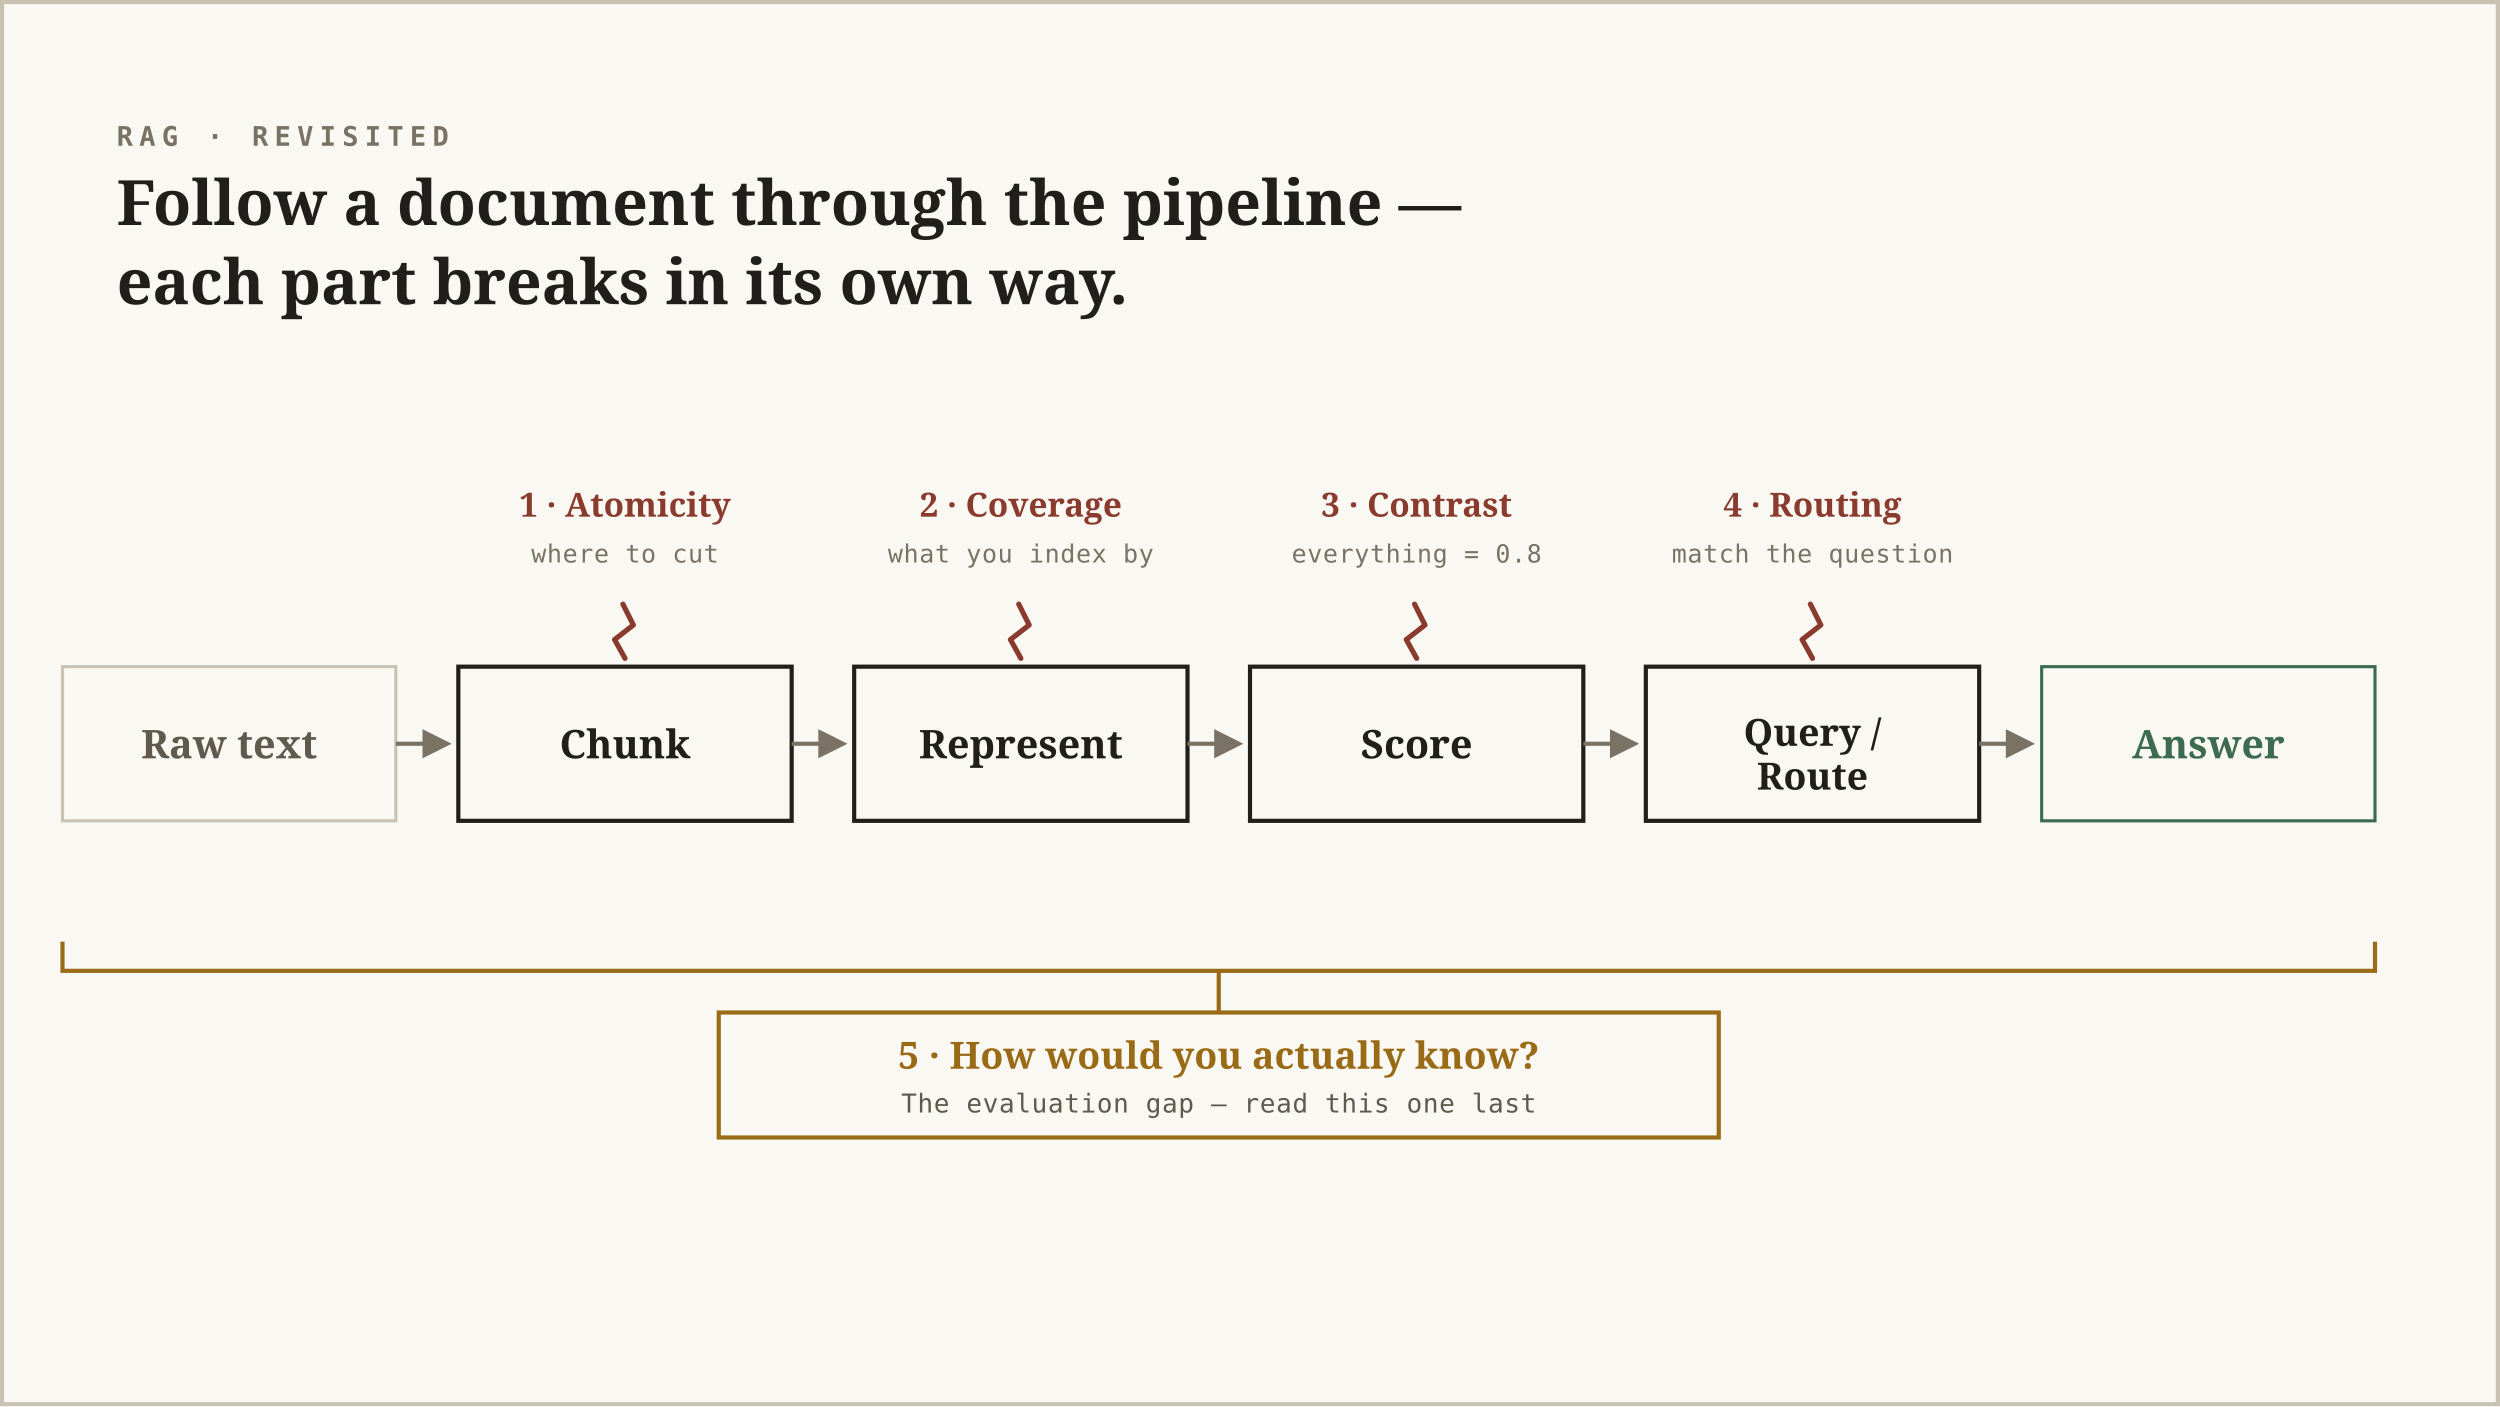
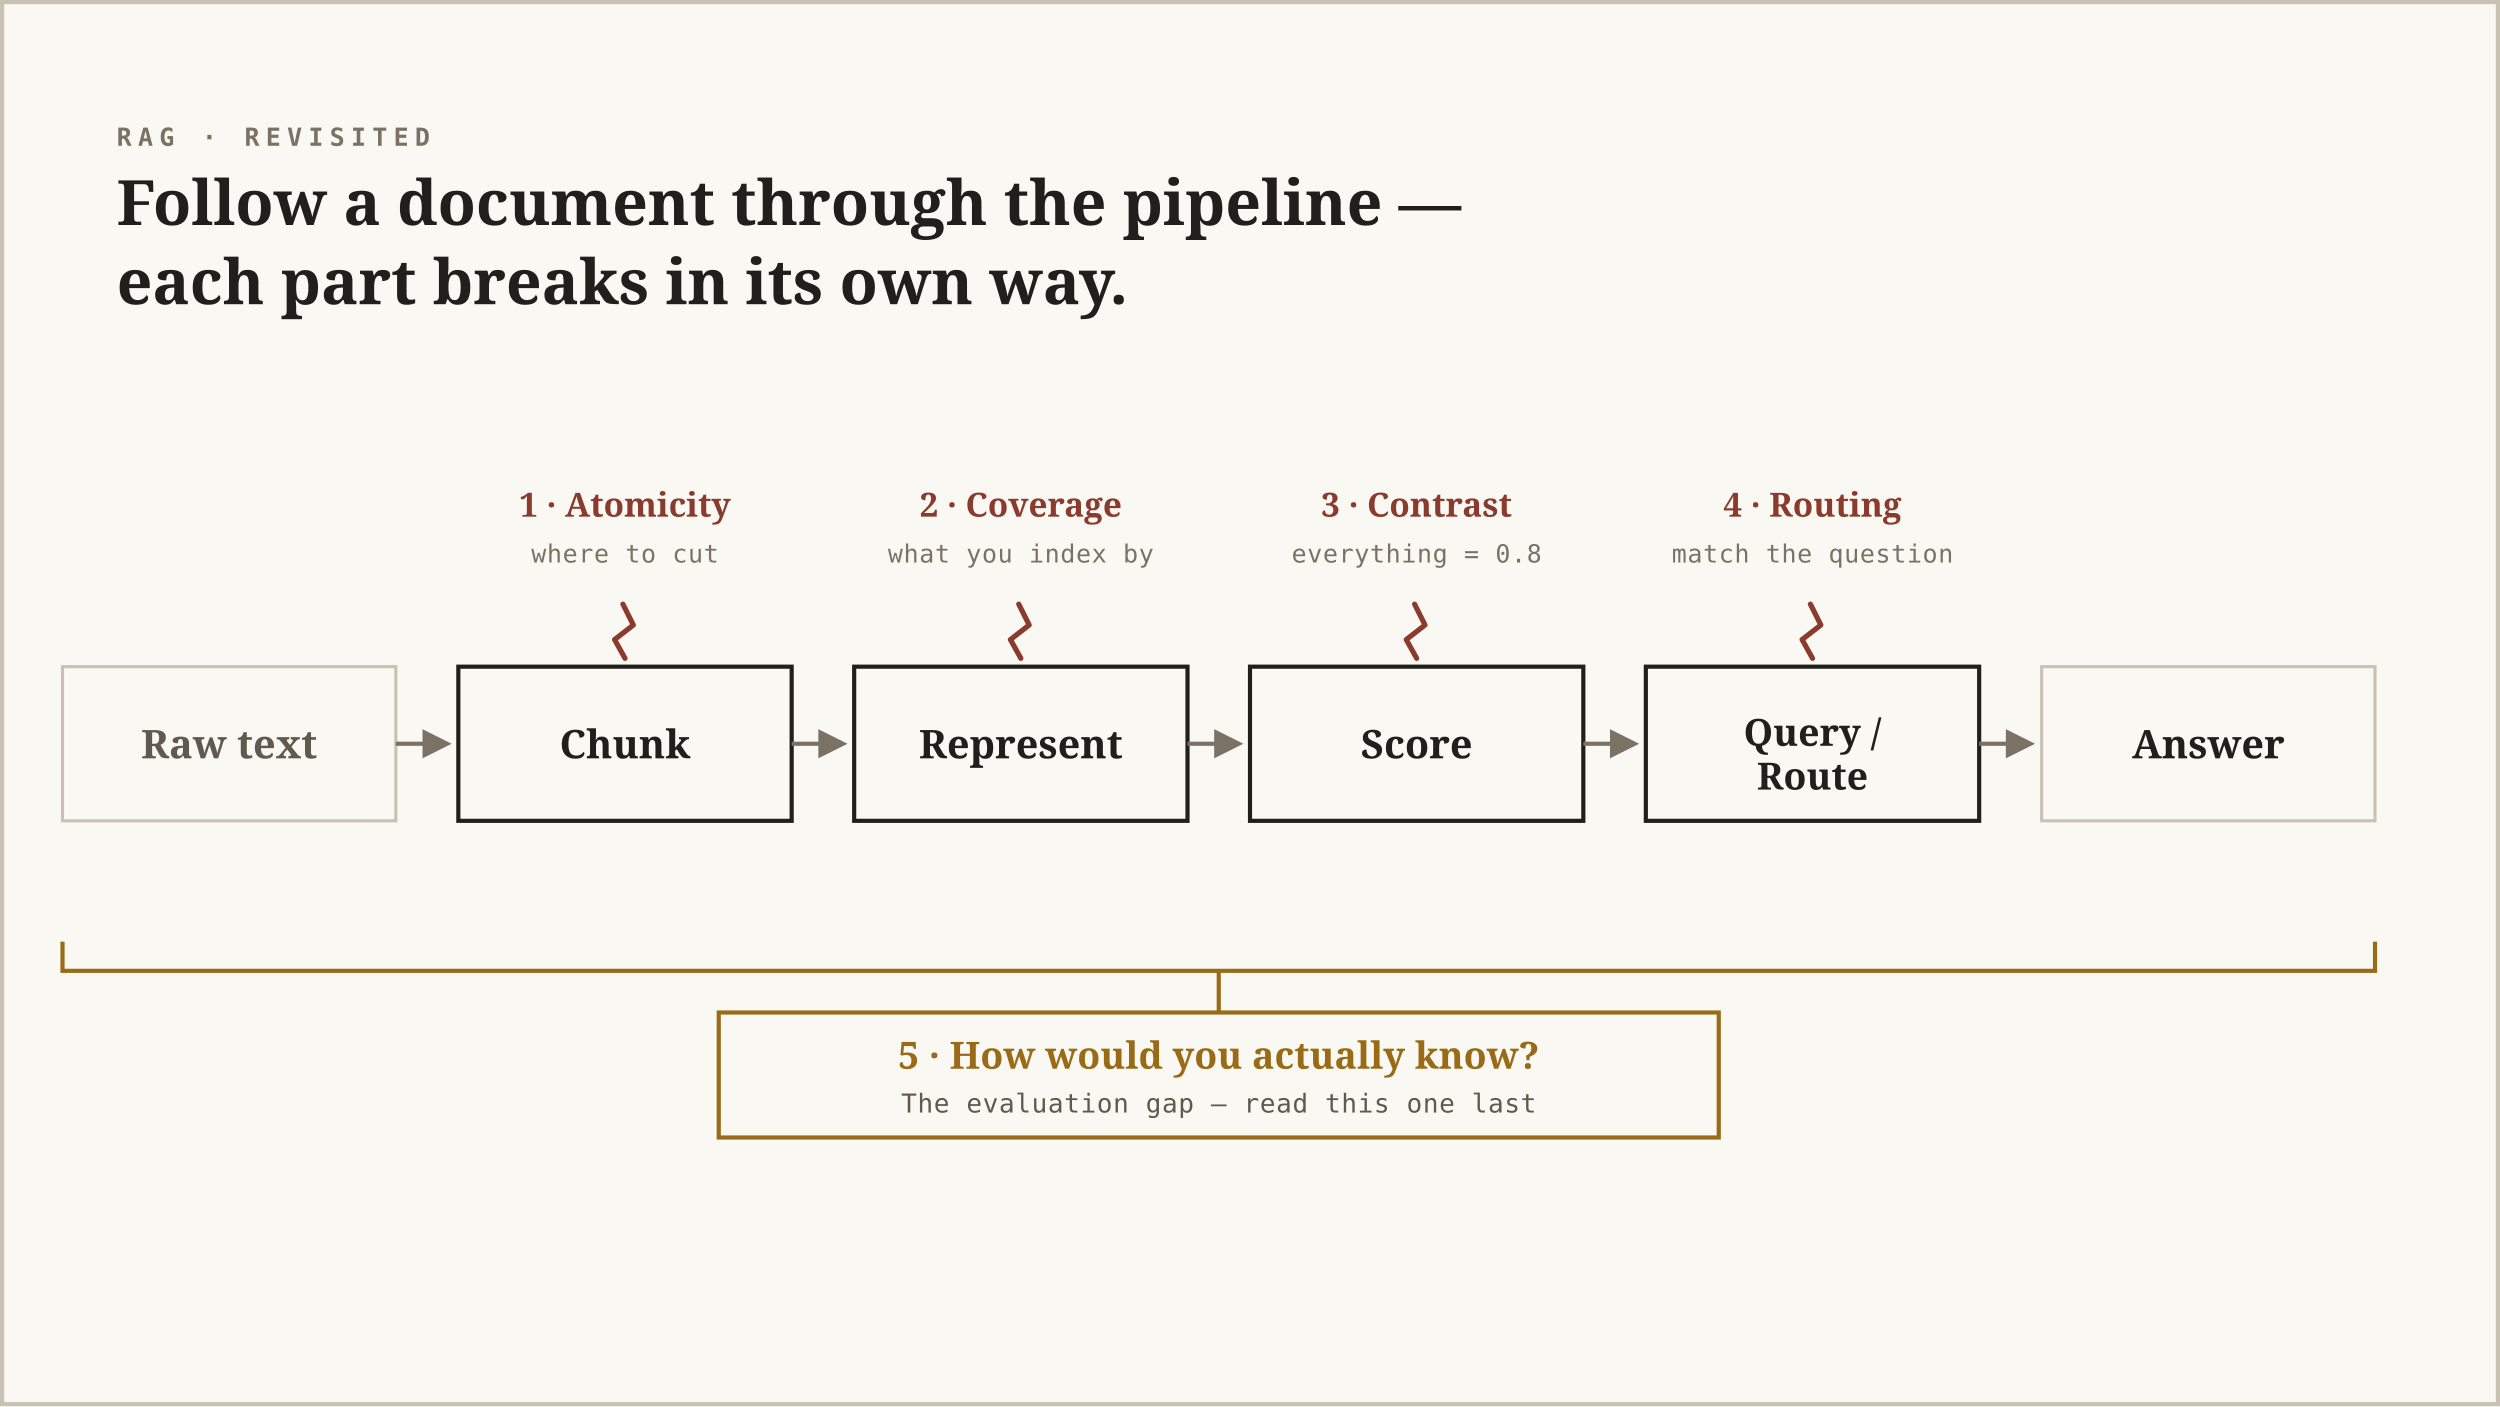
<svg xmlns="http://www.w3.org/2000/svg" viewBox="0 0 1200 675" width="1200" height="675" font-family="Georgia, serif">
  <defs>
    <marker id="pm-arrow" viewBox="0 0 10 10" refX="8" refY="5" markerWidth="7" markerHeight="7" orient="auto-start-reverse">
      <path d="M0,0 L10,5 L0,10 z" fill="#7a7365" />
    </marker>
  </defs>
  <rect x="1" y="1" width="1198" height="673" rx="0" fill="#faf8f3" stroke="#c9c2b2" stroke-width="2" />
-   <text x="56" y="70" fill="#7a7365" font-family="Menlo, monospace" font-size="13" font-weight="700" letter-spacing="3">RAG · REVISITED</text>
+   <text x="56" y="70" fill="#7a7365" font-family="Menlo, monospace" font-size="12" font-weight="700" letter-spacing="3">RAG · REVISITED</text>
  <text x="56" y="108" fill="#211f1b" font-size="30" font-weight="700">Follow a document through the pipeline —</text>
  <text x="56" y="146" fill="#211f1b" font-size="30" font-weight="700">each part breaks in its own way.</text>
  <g>
    <rect x="30" y="320" width="160" height="74" rx="0" fill="#faf8f3" stroke="#c9c2b2" stroke-width="1.5" />
    <text x="110" y="364" text-anchor="middle" fill="#5f594e" font-size="19" font-weight="600">Raw text</text>
-     <rect x="980" y="320" width="160" height="74" rx="0" fill="#faf8f3" stroke="#3d6b4f" stroke-width="1.5" />
-     <text x="1060" y="364" text-anchor="middle" fill="#3d6b4f" font-size="19" font-weight="700">Answer</text>
+     <rect x="980" y="320" width="160" height="74" rx="0" fill="#faf8f3" stroke="#c9c2b2" stroke-width="1.5" />
+     <text x="1060" y="364" text-anchor="middle" fill="#211f1b" font-size="19" font-weight="700">Answer</text>
    <rect x="220" y="320" width="160" height="74" rx="0" fill="#faf8f3" stroke="#211f1b" stroke-width="2" />
    <text x="300" y="364" text-anchor="middle" fill="#211f1b" font-size="19" font-weight="700">Chunk</text>
    <rect x="410" y="320" width="160" height="74" rx="0" fill="#faf8f3" stroke="#211f1b" stroke-width="2" />
    <text x="490" y="364" text-anchor="middle" fill="#211f1b" font-size="19" font-weight="700">Represent</text>
    <rect x="600" y="320" width="160" height="74" rx="0" fill="#faf8f3" stroke="#211f1b" stroke-width="2" />
    <text x="680" y="364" text-anchor="middle" fill="#211f1b" font-size="19" font-weight="700">Score</text>
    <rect x="790" y="320" width="160" height="74" rx="0" fill="#faf8f3" stroke="#211f1b" stroke-width="2" />
    <text x="870" y="358" text-anchor="middle" fill="#211f1b" font-size="18" font-weight="700">Query /</text>
    <text x="870" y="379" text-anchor="middle" fill="#211f1b" font-size="18" font-weight="700">Route</text>
  </g>
  <g stroke="#7a7365" stroke-width="2" marker-end="url(#pm-arrow)">
    <line x1="190" y1="357" x2="214" y2="357" />
    <line x1="380" y1="357" x2="404" y2="357" />
    <line x1="570" y1="357" x2="594" y2="357" />
    <line x1="760" y1="357" x2="784" y2="357" />
    <line x1="950" y1="357" x2="974" y2="357" />
  </g>
  <g font-size="16">
    <g stroke="#8a3b2e" stroke-width="2.5" fill="none" stroke-linecap="round" stroke-linejoin="round">
      <path d="M300 316 l-5 -9 l9 -7 l-5 -10" />
      <path d="M490 316 l-5 -9 l9 -7 l-5 -10" />
      <path d="M680 316 l-5 -9 l9 -7 l-5 -10" />
      <path d="M870 316 l-5 -9 l9 -7 l-5 -10" />
    </g>
    <g fill="#8a3b2e" font-weight="700" text-anchor="middle">
      <text x="300" y="248">1 · Atomicity</text>
      <text x="490" y="248">2 · Coverage</text>
      <text x="680" y="248">3 · Contrast</text>
      <text x="870" y="248">4 · Routing</text>
    </g>
    <g fill="#7a7365" font-family="Menlo, monospace" font-size="12" letter-spacing="0.3" text-anchor="middle">
      <text x="300" y="270">where to cut</text>
      <text x="490" y="270">what you index by</text>
      <text x="680" y="270">everything = 0.8</text>
      <text x="870" y="270">match the question</text>
    </g>
  </g>
  <path d="M30 452 v14 h1110 v-14" fill="none" stroke="#996b16" stroke-width="2" />
  <line x1="585" y1="466" x2="585" y2="486" stroke="#996b16" stroke-width="2" />
  <rect x="345" y="486" width="480" height="60" rx="0" fill="#faf8f3" stroke="#996b16" stroke-width="2" />
  <text x="585" y="513" text-anchor="middle" fill="#996b16" font-size="18" font-weight="700">5 · How would you actually know?</text>
  <text x="585" y="534" text-anchor="middle" fill="#5f594e" font-family="Menlo, monospace" font-size="12.5" letter-spacing="0.3">The evaluation gap — read this one last</text>
</svg>
